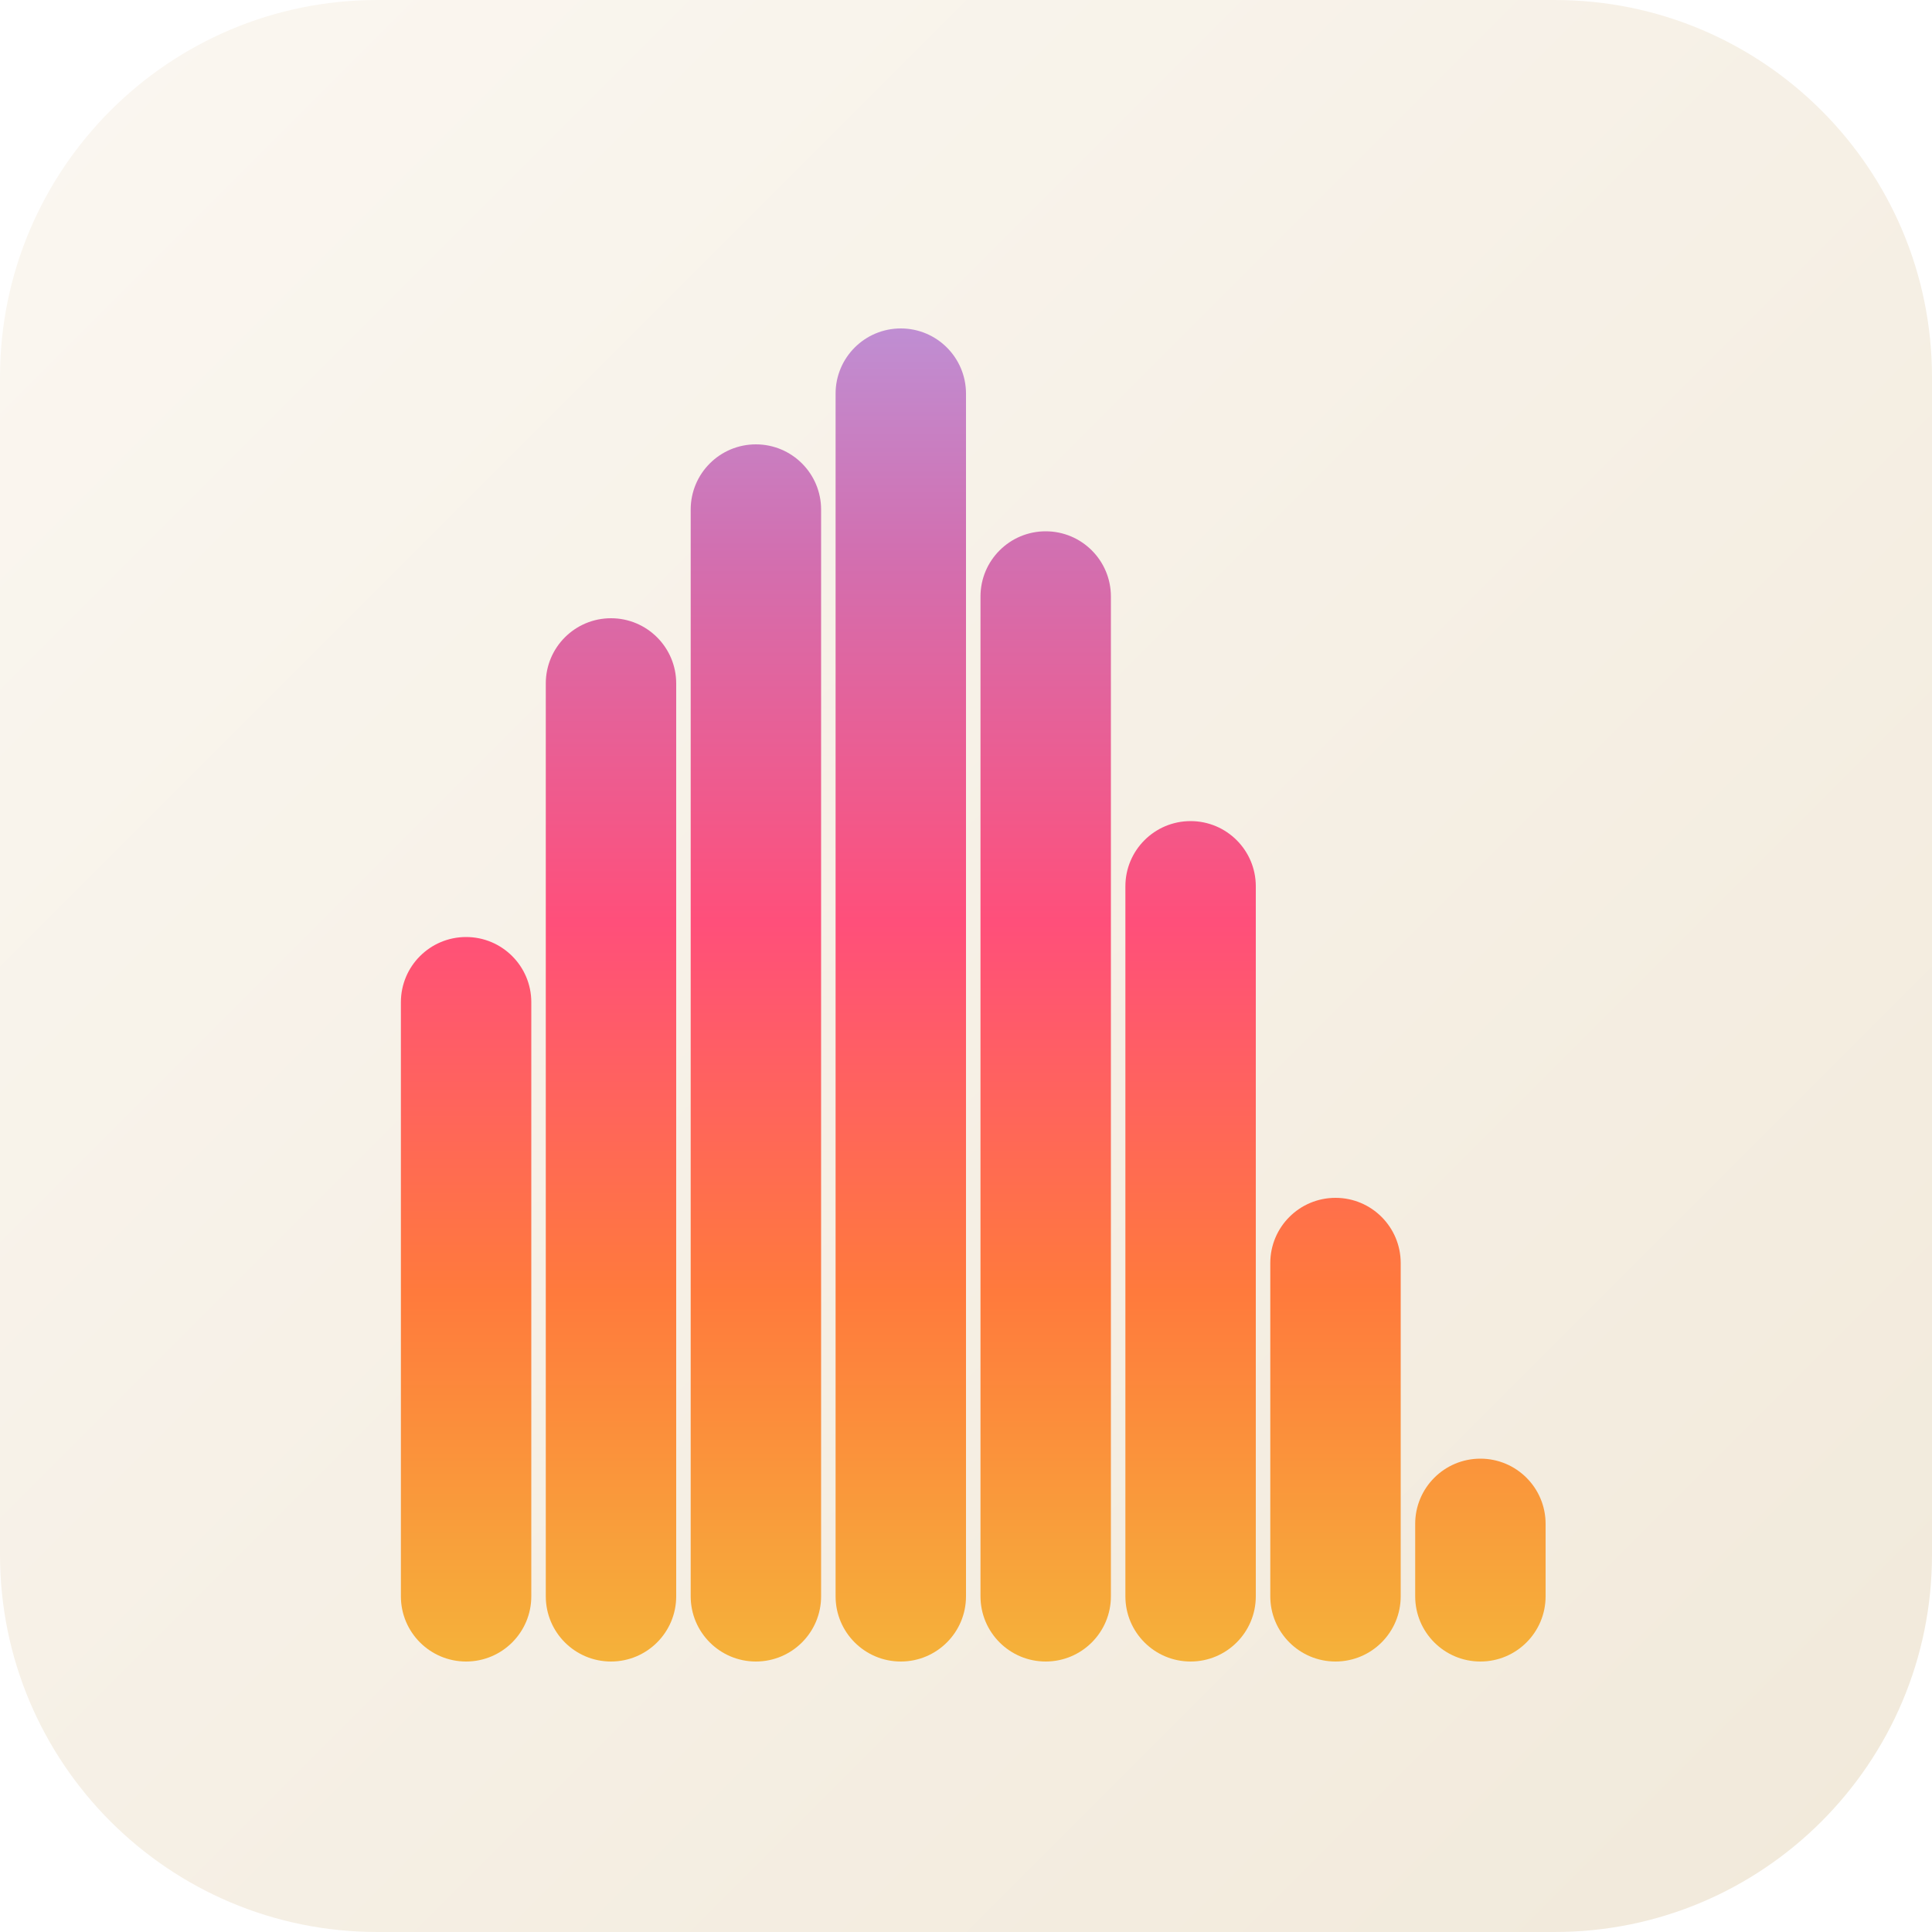
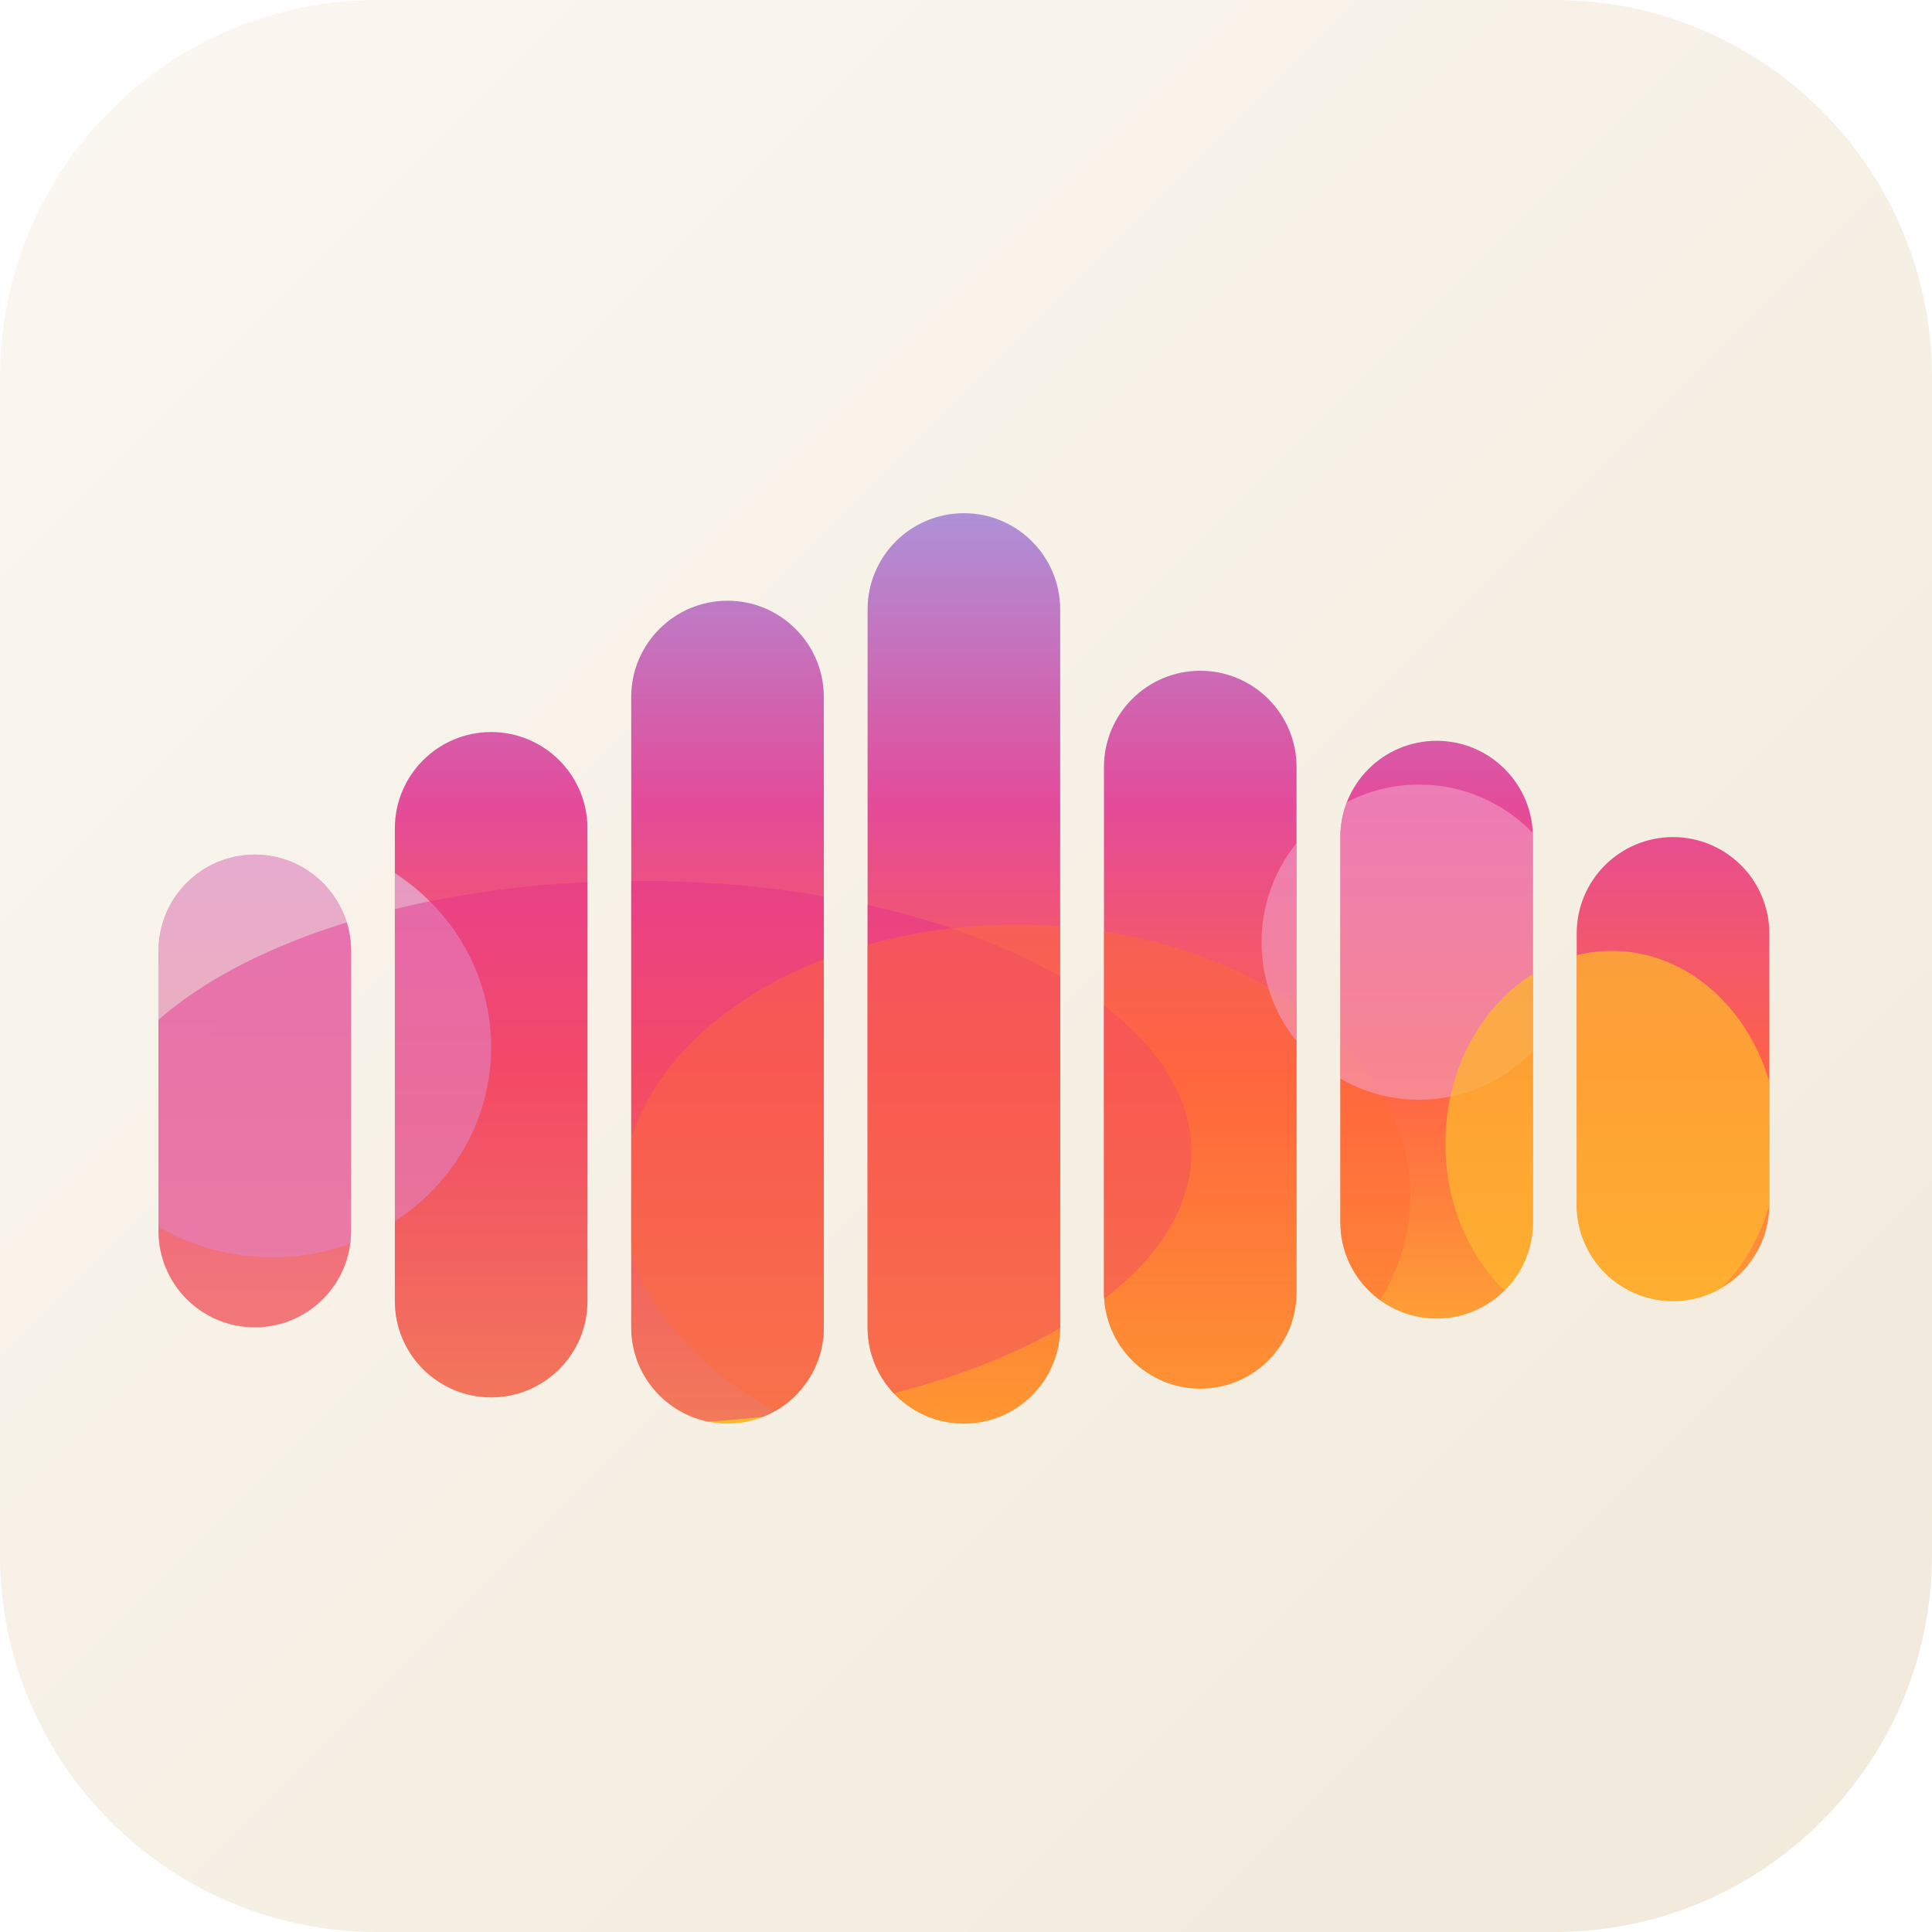
<svg xmlns="http://www.w3.org/2000/svg" width="512" height="512" viewBox="0 0 512 512" fill="none">
  <defs>
    <linearGradient id="bg" x1="0" y1="0" x2="512" y2="512" gradientUnits="userSpaceOnUse">
      <stop offset="0%" stop-color="#FBF7F1" />
      <stop offset="100%" stop-color="#F1E9DA" />
    </linearGradient>
-     <linearGradient id="vl" x1="0" y1="0" x2="0" y2="98" gradientUnits="userSpaceOnUse">
-       <stop offset="0%" stop-color="#B89AE0" />
-       <stop offset="22%" stop-color="#D26FB0" />
-       <stop offset="48%" stop-color="#FF4F7A" />
-       <stop offset="74%" stop-color="#FF7A3C" />
-       <stop offset="100%" stop-color="#F5B23A" />
+     <clipPath id="vl-clip">
+       <rect x="0" y="39" width="22" height="54" rx="11" />
+       <rect x="27" y="25" width="22" height="76" rx="11" />
+       <rect x="54" y="10" width="22" height="94" rx="11" />
+       <rect x="81" y="0" width="22" height="104" rx="11" />
+       <rect x="108" y="18" width="22" height="82" rx="11" />
+       <rect x="135" y="26" width="22" height="66" rx="11" />
+       <rect x="162" y="37" width="22" height="53" rx="11" />
+     </clipPath>
+     <linearGradient id="vl" x1="0" y1="0" x2="0" y2="104" gradientUnits="userSpaceOnUse">
+       <stop offset="0%" stop-color="#AD91D8" />
+       <stop offset="32%" stop-color="#E44B9A" />
+       <stop offset="62%" stop-color="#FF6245" />
+       <stop offset="100%" stop-color="#FDBA2E" />
    </linearGradient>
  </defs>
  <rect width="512" height="512" rx="100" fill="url(#bg)" />
-   <g transform="translate(102.4 64) scale(3.84)">
-     <rect x="1" y="48" width="9" height="50" rx="4.5" fill="url(#vl)" />
-     <rect x="11" y="26" width="9" height="72" rx="4.5" fill="url(#vl)" />
-     <rect x="21" y="14" width="9" height="84" rx="4.5" fill="url(#vl)" />
-     <rect x="31" y="6" width="9" height="92" rx="4.5" fill="url(#vl)" />
-     <rect x="41" y="20" width="9" height="78" rx="4.5" fill="url(#vl)" />
-     <rect x="51" y="40" width="9" height="58" rx="4.5" fill="url(#vl)" />
-     <rect x="61" y="66" width="9" height="32" rx="4.5" fill="url(#vl)" />
-     <rect x="71" y="84" width="9" height="14" rx="4.5" fill="url(#vl)" />
+   <g transform="translate(42 136) scale(2.32)">
+     <rect x="0" y="39" width="22" height="54" rx="11" fill="url(#vl)" opacity="0.72" />
+     <rect x="27" y="25" width="22" height="76" rx="11" fill="url(#vl)" />
+     <rect x="54" y="10" width="22" height="94" rx="11" fill="url(#vl)" />
+     <rect x="81" y="0" width="22" height="104" rx="11" fill="url(#vl)" />
+     <rect x="108" y="18" width="22" height="82" rx="11" fill="url(#vl)" />
+     <rect x="135" y="26" width="22" height="66" rx="11" fill="url(#vl)" />
+     <rect x="162" y="37" width="22" height="53" rx="11" fill="url(#vl)" />
+     <g clip-path="url(#vl-clip)">
+       <ellipse cx="13" cy="61" rx="25" ry="24" fill="#E2C7E8" fill-opacity="0.62" />
+       <ellipse cx="55" cy="73" rx="63" ry="31" fill="#E52F8E" fill-opacity="0.46" />
+       <ellipse cx="98" cy="78" rx="45" ry="31" fill="#FF6B37" fill-opacity="0.45" />
+       <ellipse cx="144" cy="49" rx="18" ry="18" fill="#F2A0C6" fill-opacity="0.58" />
+       <ellipse cx="166" cy="72" rx="19" ry="22" fill="#FDB62F" fill-opacity="0.76" />
+     </g>
  </g>
</svg>
